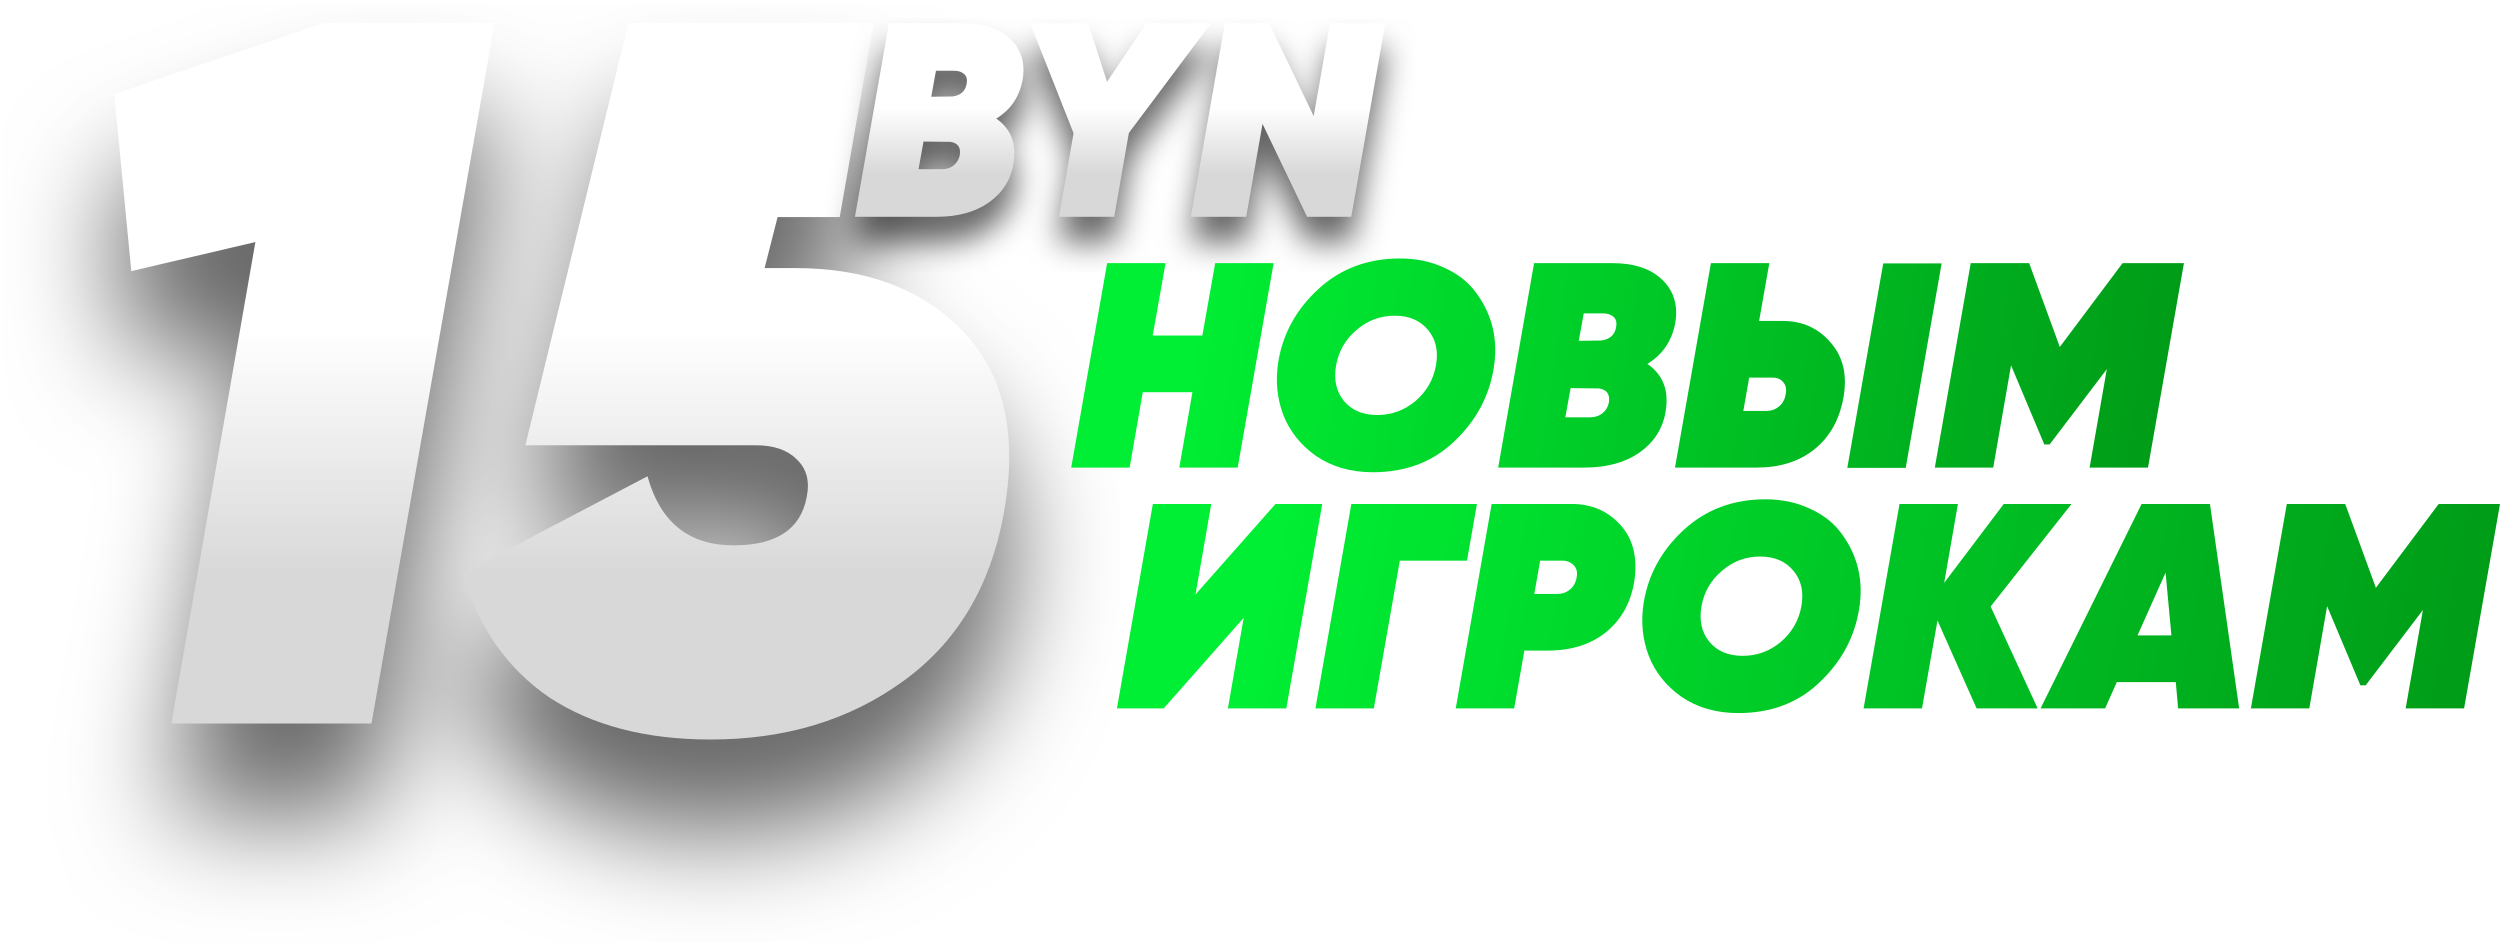
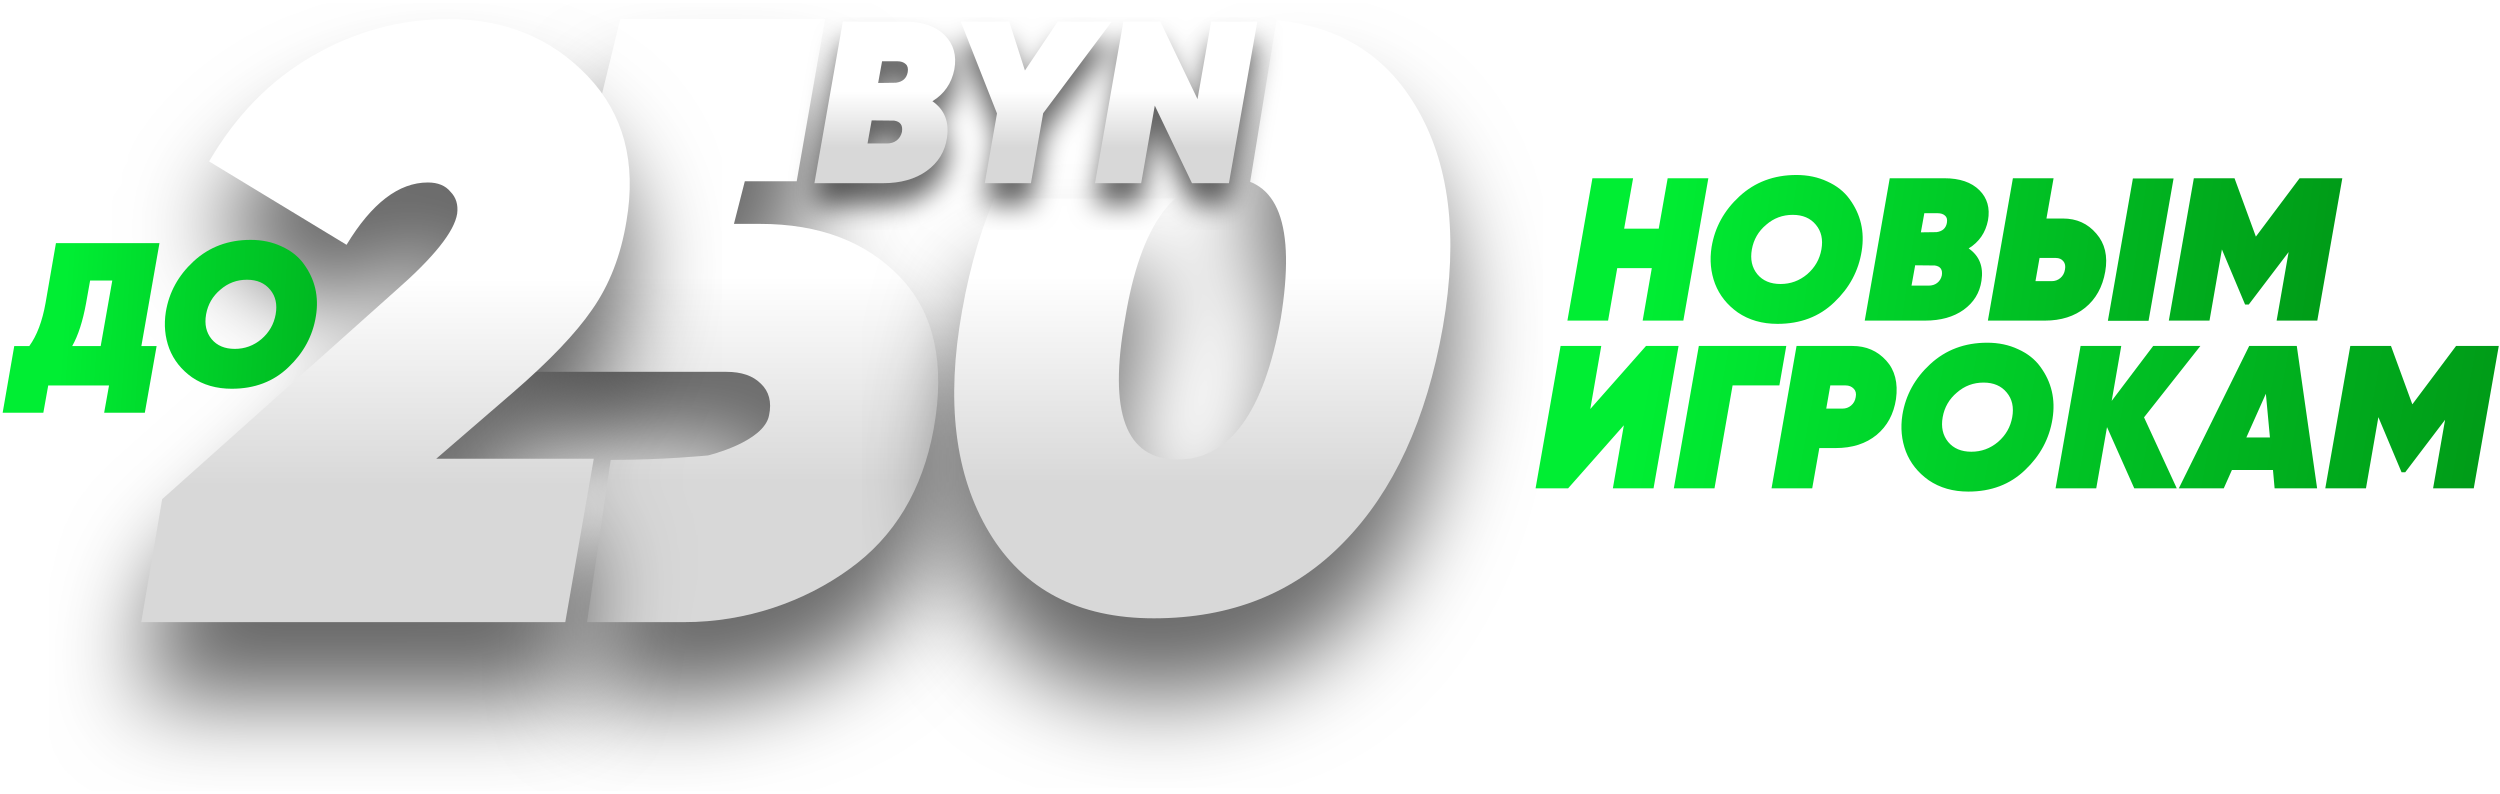
- <svg xmlns="http://www.w3.org/2000/svg" width="547" height="207" viewBox="0 0 547 207" fill="none">
+ <svg xmlns="http://www.w3.org/2000/svg" width="655" height="208" viewBox="0 0 655 208" fill="none">
  <g filter="url(#filter0_d)">
-     <path d="M25 20.549L70.991 5H108.222L81.284 158.304H37.483L55.88 52.962L28.723 59.313L25 20.549Z" fill="url(#paint0_linear)" />
-     <path d="M191.184 5L183.738 47.487H170.143L167.295 58.656H174.085C189.707 58.656 201.971 63.328 210.878 72.673C219.784 82.017 222.704 95.23 219.638 112.313C216.718 128.373 209.345 140.637 197.518 149.106C185.838 157.574 171.822 161.808 155.469 161.808C141.307 161.808 129.553 158.742 120.209 152.61C111.011 146.332 104.66 137.279 101.156 125.453L141.672 104.21C144.446 114.284 150.724 119.321 160.506 119.321C169.851 119.321 175.18 115.817 176.494 108.809C177.224 105.305 176.494 102.531 174.304 100.486C172.26 98.442 169.267 97.42 165.324 97.42H114.953L137.511 5H191.184Z" fill="url(#paint1_linear)" />
+     <path d="M216.184 5L208.738 47.487H195.143L192.295 58.656H199.085C214.707 58.656 226.971 63.328 235.878 72.673C244.784 82.017 247.704 95.23 244.638 112.313C241.718 128.373 234.345 140.637 222.518 149.106C210.838 157.574 195.63 163 179.277 163C165.115 163 165.308 163 165.308 163H153.808L160 120.5C173.969 120.5 185.506 119.321 185.506 119.321C185.506 119.321 200.18 115.817 201.494 108.809C202.224 105.305 201.494 102.531 199.304 100.486C197.26 98.442 194.267 97.42 190.324 97.42H139.953L162.511 5H216.184Z" fill="url(#paint0_linear)" />
  </g>
  <g filter="url(#filter1_d)">
-     <path d="M223.728 17.601C223.002 21.271 221.085 24.055 217.979 25.951C221.166 28.17 222.437 31.377 221.791 35.572C221.267 39.162 219.492 42.046 216.467 44.225C213.482 46.363 209.649 47.432 204.97 47.432H187.059L194.502 5.075H210.718C215.317 5.075 218.806 6.265 221.186 8.645C223.526 10.985 224.373 13.97 223.728 17.601ZM208.782 15.483H204.788L203.76 21.171L208.419 21.11C210.194 20.868 211.223 19.94 211.505 18.327C211.666 17.359 211.485 16.653 210.96 16.209C210.436 15.725 209.71 15.483 208.782 15.483ZM209.992 33.999C210.275 32.264 209.589 31.276 207.935 31.034L202.065 30.973L200.976 37.024H206.059C207.068 37.024 207.915 36.762 208.6 36.237C209.327 35.673 209.79 34.926 209.992 33.999ZM250.808 5.075H264.967L246.996 29.097L243.789 47.432H231.688L234.894 29.158L225.395 5.075H238.101L242.216 17.903L250.808 5.075ZM272.67 47.432H260.568L268.011 5.075H277.692L287.434 25.406L291.004 5.075H303.106L295.664 47.432H285.982L276.24 27.101L272.67 47.432Z" fill="url(#paint2_linear)" />
+     <mask id="mask0" mask-type="alpha" maskUnits="userSpaceOnUse" x="245" y="2" width="149" height="166">
+       <path d="M245 52H394V168H245V52Z" fill="url(#paint1_linear)" />
+       <path d="M335 2H394V155H310L335 2Z" fill="url(#paint2_linear)" />
+     </mask>
+     <g mask="url(#mask0)">
+       <path d="M302.29 162C282.548 162 268.171 154.493 259.158 139.48C250.145 124.466 247.785 105.091 252.077 81.355C256.368 57.19 264.952 38.459 277.827 25.161C290.845 11.72 307.511 5 327.825 5C347.424 5 361.73 12.507 370.742 27.52C379.755 42.391 382.187 61.766 378.038 85.645C373.747 109.953 365.092 128.755 352.074 142.053C339.198 155.351 322.604 162 302.29 162ZM335.55 83.5C339.556 58.906 334.907 46.609 321.602 46.609C307.726 46.609 298.785 58.906 294.779 83.5C290.344 108.094 294.922 120.391 308.513 120.391C322.103 120.391 331.116 108.094 335.55 83.5Z" fill="url(#paint3_linear)" />
+     </g>
  </g>
-   <path d="M263.074 73.421L265.886 57.574H278.666L270.806 102.304H258.026L260.902 85.818H250.039L247.163 102.304H234.383L242.243 57.574H255.023L252.211 73.421H263.074ZM300.387 103.326C295.573 103.326 291.42 102.134 287.926 99.748C284.561 97.362 282.175 94.359 280.77 90.738C279.406 87.117 279.044 83.262 279.683 79.172C280.706 72.995 283.624 67.692 288.438 63.261C293.294 58.788 299.258 56.552 306.33 56.552C309.908 56.552 313.146 57.233 316.042 58.596C318.982 59.917 321.303 61.749 323.007 64.092C326.543 68.906 327.821 74.358 326.841 80.45C325.862 86.67 322.986 92.037 318.215 96.553C313.529 101.069 307.586 103.326 300.387 103.326ZM294.061 87.735C295.765 89.78 298.193 90.802 301.345 90.802C304.498 90.802 307.288 89.78 309.716 87.735C312.145 85.647 313.636 83.049 314.189 79.939C314.743 76.829 314.168 74.252 312.464 72.207C310.76 70.12 308.332 69.076 305.179 69.076C301.984 69.076 299.194 70.12 296.809 72.207C294.38 74.252 292.889 76.829 292.336 79.939C291.782 83.049 292.357 85.647 294.061 87.735ZM366.523 70.801C365.756 74.678 363.732 77.617 360.452 79.62C363.818 81.963 365.16 85.349 364.478 89.78C363.924 93.571 362.05 96.617 358.855 98.917C355.702 101.175 351.655 102.304 346.714 102.304H327.799L335.659 57.574H352.784C357.641 57.574 361.326 58.831 363.839 61.344C366.31 63.815 367.204 66.967 366.523 70.801ZM350.74 68.565H346.522L345.436 74.571L350.356 74.507C352.231 74.252 353.317 73.272 353.615 71.568C353.785 70.546 353.594 69.8 353.04 69.332C352.486 68.82 351.719 68.565 350.74 68.565ZM352.018 88.118C352.316 86.286 351.592 85.243 349.845 84.987L343.647 84.923L342.496 91.313H347.864C348.929 91.313 349.824 91.036 350.548 90.483C351.315 89.886 351.805 89.098 352.018 88.118ZM384.381 102.304H366.489L374.349 57.574H387.128L384.892 70.226H390.068C394.37 70.226 397.864 71.802 400.547 74.955C403.274 78.065 404.211 82.048 403.359 86.904C402.507 91.76 400.398 95.552 397.033 98.278C393.71 100.962 389.493 102.304 384.381 102.304ZM416.97 102.368H404.19L412.049 57.638H424.829L416.97 102.368ZM382.719 82.623L381.441 89.907H386.553C387.576 89.907 388.47 89.588 389.237 88.949C390.047 88.267 390.536 87.373 390.707 86.265C390.92 85.157 390.749 84.284 390.196 83.645C389.642 82.964 388.854 82.623 387.831 82.623H382.719ZM464.425 57.574H477.844L469.984 102.304H457.204L460.974 80.77L448.45 97.256H447.3L440.015 79.939L436.117 102.304H423.337L431.197 57.574H443.977L450.686 75.913L464.425 57.574Z" fill="url(#paint3_linear)" />
-   <path d="M254.607 155H244.383L252.243 110.27H265.023L261.572 130.079L279.081 110.27H289.305L281.445 155H268.665L272.116 135.191L254.607 155ZM295.675 110.27H323.152L320.979 122.667H306.282L300.595 155H287.815L295.675 110.27ZM326.377 110.27H343.949C348.252 110.27 351.788 111.804 354.557 114.871C357.283 117.853 358.306 121.879 357.624 126.948C356.9 131.677 354.876 135.425 351.553 138.194C348.188 140.963 343.885 142.348 338.646 142.348H333.534L331.297 155H318.517L326.377 110.27ZM344.972 126.309C345.185 125.201 344.972 124.328 344.333 123.689C343.694 123.007 342.842 122.667 341.777 122.667H336.984L335.706 129.951H340.818C341.841 129.951 342.735 129.632 343.502 128.993C344.311 128.311 344.801 127.417 344.972 126.309ZM380.34 156.022C375.526 156.022 371.373 154.83 367.879 152.444C364.514 150.058 362.128 147.055 360.723 143.434C359.359 139.813 358.997 135.958 359.636 131.868C360.659 125.691 363.577 120.388 368.391 115.957C373.247 111.484 379.211 109.248 386.282 109.248C389.861 109.248 393.098 109.929 395.995 111.293C398.935 112.613 401.256 114.445 402.96 116.788C406.496 121.602 407.774 127.054 406.794 133.146C405.815 139.366 402.939 144.733 398.168 149.249C393.482 153.765 387.539 156.022 380.34 156.022ZM374.014 140.431C375.718 142.476 378.146 143.498 381.298 143.498C384.451 143.498 387.241 142.476 389.669 140.431C392.097 138.343 393.588 135.745 394.142 132.635C394.696 129.525 394.121 126.948 392.417 124.903C390.713 122.816 388.285 121.772 385.132 121.772C381.937 121.772 379.147 122.816 376.761 124.903C374.333 126.948 372.842 129.525 372.288 132.635C371.735 135.745 372.31 138.343 374.014 140.431ZM438.424 110.27H453.249L435.549 132.699L445.837 155H432.482L423.919 135.766L420.532 155H407.752L415.612 110.27H428.392L425.389 127.523L438.424 110.27ZM489.929 155H476.573L476.062 149.249H463.154L460.598 155H446.477L468.586 110.27H483.539L489.929 155ZM473.826 125.287L467.691 139.025H475.104L473.826 125.287ZM533.582 110.27H547.001L539.141 155H526.361L530.132 133.466L517.607 149.952H516.457L509.172 132.635L505.274 155H492.494L500.354 110.27H513.134L519.844 128.609L533.582 110.27Z" fill="url(#paint4_linear)" />
+   <g filter="url(#filter2_d)">
+     <path d="M250.044 18.169C249.317 21.84 247.401 24.623 244.295 26.519C247.482 28.738 248.753 31.945 248.107 36.14C247.583 39.73 245.808 42.615 242.782 44.793C239.797 46.931 235.965 48 231.286 48H213.375L220.818 5.644H237.034C241.633 5.644 245.122 6.834 247.502 9.214C249.842 11.553 250.689 14.539 250.044 18.169ZM235.098 16.051H231.104L230.076 21.739L234.735 21.678C236.51 21.436 237.538 20.509 237.821 18.895C237.982 17.927 237.801 17.221 237.276 16.777C236.752 16.293 236.026 16.051 235.098 16.051ZM236.308 34.567C236.59 32.832 235.905 31.844 234.251 31.602L228.381 31.541L227.292 37.592H232.375C233.383 37.592 234.231 37.33 234.916 36.806C235.642 36.241 236.106 35.495 236.308 34.567ZM277.124 5.644H291.283L273.312 29.666L270.105 48H258.003L261.21 29.726L251.71 5.644H264.417L268.532 18.472L277.124 5.644ZM298.986 48H286.884L294.327 5.644H304.008L313.75 25.975L317.32 5.644H329.422L321.979 48H312.298L302.556 27.669L298.986 48Z" fill="url(#paint4_linear)" />
+   </g>
+   <g filter="url(#filter3_d)">
+     <path d="M148.104 163H37L42.489 130.782L103.53 76.276C113.631 67.45 119.047 60.682 119.779 55.975C120.072 53.621 119.486 51.709 118.022 50.237C116.705 48.619 114.729 47.81 112.094 47.81C104.482 47.81 97.382 53.253 90.795 64.14L54.785 42.293C61.812 30.23 70.814 21.035 81.793 14.71C92.918 8.236 104.848 5 117.583 5C132.368 5 144.517 10.002 154.032 20.006C163.401 29.862 166.767 42.514 164.132 57.961C162.669 66.935 159.668 74.658 155.13 81.131C150.885 87.31 144.005 94.519 134.49 102.757L114.289 120.19H155.569L148.104 163Z" fill="url(#paint5_linear)" />
+   </g>
+   <path d="M14.658 63.699H41.781L37.038 90.662H41.035L37.944 108.141H27.287L28.566 101H12.633L11.354 108.141H0.696L3.734 90.662H7.677C9.666 87.927 11.087 84.161 11.94 79.365L14.658 63.699ZM18.921 90.662H26.381L29.418 73.504H23.61L22.544 79.472C21.691 84.161 20.484 87.891 18.921 90.662ZM60.715 101.853C56.7 101.853 53.236 100.858 50.324 98.868C47.517 96.879 45.528 94.375 44.355 91.355C43.218 88.335 42.916 85.12 43.449 81.71C44.302 76.559 46.736 72.136 50.75 68.441C54.8 64.711 59.773 62.846 65.67 62.846C68.654 62.846 71.354 63.415 73.77 64.551C76.221 65.653 78.157 67.18 79.578 69.134C82.527 73.148 83.593 77.696 82.776 82.776C81.959 87.962 79.561 92.439 75.582 96.204C71.674 99.97 66.718 101.853 60.715 101.853ZM55.439 88.85C56.86 90.556 58.885 91.408 61.514 91.408C64.143 91.408 66.47 90.556 68.495 88.85C70.519 87.11 71.763 84.943 72.225 82.349C72.686 79.756 72.207 77.607 70.786 75.902C69.365 74.161 67.34 73.29 64.711 73.29C62.047 73.29 59.72 74.161 57.73 75.902C55.706 77.607 54.462 79.756 54 82.349C53.538 84.943 54.018 87.11 55.439 88.85Z" fill="url(#paint6_linear)" />
+   <path d="M434.585 59.914L436.93 46.699H447.587L441.033 84H430.375L432.773 70.252H423.714L421.316 84H410.659L417.213 46.699H427.871L425.526 59.914H434.585ZM465.701 84.853C461.686 84.853 458.223 83.858 455.31 81.868C452.503 79.879 450.514 77.375 449.342 74.355C448.205 71.335 447.903 68.12 448.436 64.71C449.288 59.559 451.722 55.136 455.736 51.441C459.786 47.711 464.759 45.846 470.657 45.846C473.641 45.846 476.341 46.415 478.756 47.551C481.207 48.653 483.144 50.18 484.565 52.134C487.513 56.148 488.579 60.696 487.762 65.776C486.945 70.962 484.547 75.439 480.568 79.204C476.66 82.97 471.705 84.853 465.701 84.853ZM460.425 71.85C461.846 73.556 463.871 74.408 466.5 74.408C469.129 74.408 471.456 73.556 473.481 71.85C475.506 70.11 476.749 67.943 477.211 65.349C477.673 62.756 477.193 60.607 475.772 58.902C474.351 57.161 472.326 56.291 469.697 56.291C467.033 56.291 464.706 57.161 462.717 58.902C460.692 60.607 459.448 62.756 458.987 65.349C458.525 67.943 459.004 70.11 460.425 71.85ZM520.853 57.729C520.213 60.962 518.526 63.413 515.791 65.083C518.597 67.037 519.716 69.861 519.148 73.556C518.686 76.717 517.123 79.257 514.458 81.176C511.83 83.059 508.455 84 504.334 84H488.561L495.115 46.699H509.396C513.446 46.699 516.519 47.747 518.615 49.843C520.675 51.903 521.421 54.532 520.853 57.729ZM507.691 55.864H504.174L503.268 60.873L507.371 60.82C508.934 60.607 509.84 59.79 510.089 58.369C510.231 57.516 510.071 56.894 509.609 56.504C509.147 56.077 508.508 55.864 507.691 55.864ZM508.757 72.17C509.005 70.643 508.401 69.772 506.945 69.559L501.776 69.506L500.817 74.835H505.293C506.181 74.835 506.927 74.604 507.531 74.142C508.171 73.644 508.579 72.987 508.757 72.17ZM535.745 84H520.825L527.379 46.699H538.036L536.171 57.25H540.488C544.076 57.25 546.989 58.564 549.227 61.193C551.5 63.786 552.282 67.108 551.572 71.158C550.861 75.208 549.103 78.369 546.296 80.643C543.525 82.881 540.008 84 535.745 84ZM562.922 84.053H552.264L558.819 46.752H569.476L562.922 84.053ZM534.36 67.587L533.294 73.662H537.557C538.409 73.662 539.156 73.396 539.795 72.863C540.47 72.294 540.878 71.549 541.021 70.625C541.198 69.701 541.056 68.973 540.594 68.44C540.132 67.872 539.475 67.587 538.623 67.587H534.36ZM602.496 46.699H613.686L607.132 84H596.474L599.618 66.042L589.174 79.79H588.215L582.14 65.349L578.889 84H568.232L574.786 46.699H585.444L591.039 61.992L602.496 46.699Z" fill="url(#paint7_linear)" />
+   <path d="M410.846 127.944H402.32L408.874 90.643H419.532L416.654 107.162L431.255 90.643H439.781L433.226 127.944H422.569L425.447 111.425L410.846 127.944ZM445.093 90.643H468.007L466.195 100.981H453.939L449.196 127.944H438.539L445.093 90.643ZM470.696 90.643H485.35C488.938 90.643 491.887 91.922 494.196 94.48C496.469 96.966 497.322 100.324 496.753 104.551C496.15 108.494 494.462 111.621 491.691 113.93C488.885 116.239 485.297 117.393 480.927 117.393H476.664L474.799 127.944H464.142L470.696 90.643ZM486.203 104.018C486.38 103.095 486.203 102.366 485.67 101.833C485.137 101.265 484.426 100.981 483.538 100.981H479.542L478.476 107.056H482.739C483.591 107.056 484.338 106.789 484.977 106.256C485.652 105.688 486.06 104.942 486.203 104.018ZM515.697 128.797C511.682 128.797 508.219 127.802 505.306 125.813C502.499 123.823 500.51 121.319 499.338 118.299C498.201 115.28 497.899 112.065 498.432 108.654C499.284 103.503 501.718 99.08 505.732 95.386C509.782 91.656 514.755 89.79 520.653 89.79C523.637 89.79 526.337 90.359 528.752 91.496C531.203 92.597 533.14 94.124 534.561 96.078C537.509 100.093 538.575 104.64 537.758 109.72C536.941 114.907 534.543 119.383 530.564 123.148C526.656 126.914 521.701 128.797 515.697 128.797ZM510.421 115.795C511.842 117.5 513.867 118.353 516.496 118.353C519.125 118.353 521.452 117.5 523.477 115.795C525.502 114.054 526.745 111.887 527.207 109.294C527.669 106.7 527.189 104.551 525.768 102.846C524.347 101.105 522.322 100.235 519.693 100.235C517.029 100.235 514.702 101.105 512.713 102.846C510.688 104.551 509.444 106.7 508.983 109.294C508.521 111.887 509 114.054 510.421 115.795ZM564.135 90.643H576.497L561.737 109.347L570.316 127.944H559.179L552.038 111.905L549.214 127.944H538.557L545.111 90.643H555.769L553.264 105.031L564.135 90.643ZM607.085 127.944H595.948L595.522 123.148H584.758L582.626 127.944H570.85L589.287 90.643H601.757L607.085 127.944ZM593.657 103.166L588.541 114.622H594.723L593.657 103.166ZM643.489 90.643H654.679L648.125 127.944H637.467L640.611 109.986L630.167 123.735H629.208L623.133 109.294L619.883 127.944H609.225L615.779 90.643H626.437L632.032 105.937L643.489 90.643Z" fill="url(#paint8_linear)" />
  <defs>
-     <filter id="filter0_d" x="0.874" y="0.979" width="244.067" height="205.059" filterUnits="userSpaceOnUse" color-interpolation-filters="sRGB">
+     <filter id="filter0_d" x="115.828" y="0.979" width="154.114" height="206.251" filterUnits="userSpaceOnUse" color-interpolation-filters="sRGB">
      <feFlood flood-opacity="0" result="BackgroundImageFix" />
      <feColorMatrix in="SourceAlpha" type="matrix" values="0 0 0 0 0 0 0 0 0 0 0 0 0 0 0 0 0 0 127 0" />
      <feOffset dy="20.105" />
      <feGaussianBlur stdDeviation="12.063" />
      <feColorMatrix type="matrix" values="0 0 0 0 0 0 0 0 0 0 0 0 0 0 0 0 0 0 0.6 0" />
      <feBlend mode="normal" in2="BackgroundImageFix" result="effect1_dropShadow" />
      <feBlend mode="normal" in="SourceGraphic" in2="effect1_dropShadow" result="shape" />
    </filter>
-     <filter id="filter1_d" x="180.394" y="3.964" width="129.378" height="55.688" filterUnits="userSpaceOnUse" color-interpolation-filters="sRGB">
+     <filter id="filter1_d" x="225.874" y="0.979" width="178.251" height="205.251" filterUnits="userSpaceOnUse" color-interpolation-filters="sRGB">
+       <feFlood flood-opacity="0" result="BackgroundImageFix" />
+       <feColorMatrix in="SourceAlpha" type="matrix" values="0 0 0 0 0 0 0 0 0 0 0 0 0 0 0 0 0 0 127 0" />
+       <feOffset dy="20.105" />
+       <feGaussianBlur stdDeviation="12.063" />
+       <feColorMatrix type="matrix" values="0 0 0 0 0 0 0 0 0 0 0 0 0 0 0 0 0 0 0.6 0" />
+       <feBlend mode="normal" in2="BackgroundImageFix" result="effect1_dropShadow" />
+       <feBlend mode="normal" in="SourceGraphic" in2="effect1_dropShadow" result="shape" />
+     </filter>
+     <filter id="filter2_d" x="206.709" y="4.533" width="129.378" height="55.688" filterUnits="userSpaceOnUse" color-interpolation-filters="sRGB">
      <feFlood flood-opacity="0" result="BackgroundImageFix" />
      <feColorMatrix in="SourceAlpha" type="matrix" values="0 0 0 0 0 0 0 0 0 0 0 0 0 0 0 0 0 0 127 0" />
      <feOffset dy="5.555" />
      <feGaussianBlur stdDeviation="3.333" />
      <feColorMatrix type="matrix" values="0 0 0 0 0 0 0 0 0 0 0 0 0 0 0 0 0 0 0.6 0" />
      <feBlend mode="normal" in2="BackgroundImageFix" result="effect1_dropShadow" />
      <feBlend mode="normal" in="SourceGraphic" in2="effect1_dropShadow" result="shape" />
    </filter>
-     <linearGradient id="paint0_linear" x1="117.37" y1="72.304" x2="117.37" y2="126.304" gradientUnits="userSpaceOnUse">
+     <filter id="filter3_d" x="12.874" y="0.979" width="176.251" height="206.251" filterUnits="userSpaceOnUse" color-interpolation-filters="sRGB">
+       <feFlood flood-opacity="0" result="BackgroundImageFix" />
+       <feColorMatrix in="SourceAlpha" type="matrix" values="0 0 0 0 0 0 0 0 0 0 0 0 0 0 0 0 0 0 127 0" />
+       <feOffset dy="20.105" />
+       <feGaussianBlur stdDeviation="12.063" />
+       <feColorMatrix type="matrix" values="0 0 0 0 0 0 0 0 0 0 0 0 0 0 0 0 0 0 0.6 0" />
+       <feBlend mode="normal" in2="BackgroundImageFix" result="effect1_dropShadow" />
+       <feBlend mode="normal" in="SourceGraphic" in2="effect1_dropShadow" result="shape" />
+     </filter>
+     <linearGradient id="paint0_linear" x1="142.37" y1="72.304" x2="142.37" y2="126.304" gradientUnits="userSpaceOnUse">
      <stop stop-color="white" />
      <stop offset="1" stop-color="#D8D8D8" />
    </linearGradient>
-     <linearGradient id="paint1_linear" x1="117.37" y1="72.304" x2="117.37" y2="126.304" gradientUnits="userSpaceOnUse">
+     <linearGradient id="paint1_linear" x1="265.19" y1="73.249" x2="265.19" y2="130.415" gradientUnits="userSpaceOnUse">
      <stop stop-color="white" />
      <stop offset="1" stop-color="#D8D8D8" />
    </linearGradient>
-     <linearGradient id="paint2_linear" x1="244.014" y1="23.432" x2="244.014" y2="38.075" gradientUnits="userSpaceOnUse">
+     <linearGradient id="paint2_linear" x1="265.19" y1="73.249" x2="265.19" y2="130.415" gradientUnits="userSpaceOnUse">
      <stop stop-color="white" />
      <stop offset="1" stop-color="#D8D8D8" />
    </linearGradient>
-     <linearGradient id="paint3_linear" x1="261.651" y1="70.304" x2="476.941" y2="101.365" gradientUnits="userSpaceOnUse">
+     <linearGradient id="paint3_linear" x1="267.615" y1="72.386" x2="267.615" y2="126.452" gradientUnits="userSpaceOnUse">
+       <stop stop-color="white" />
+       <stop offset="1" stop-color="#D8D8D8" />
+     </linearGradient>
+     <linearGradient id="paint4_linear" x1="270.33" y1="24" x2="270.33" y2="38.643" gradientUnits="userSpaceOnUse">
+       <stop stop-color="white" />
+       <stop offset="1" stop-color="#D8D8D8" />
+     </linearGradient>
+     <linearGradient id="paint5_linear" x1="54.344" y1="72.816" x2="54.344" y2="127.226" gradientUnits="userSpaceOnUse">
+       <stop stop-color="white" />
+       <stop offset="1" stop-color="#D8D8D8" />
+     </linearGradient>
+     <linearGradient id="paint6_linear" x1="17.118" y1="74" x2="120.903" y2="81.016" gradientUnits="userSpaceOnUse">
      <stop stop-color="#00EE33" />
      <stop offset="1" stop-color="#009A17" />
    </linearGradient>
-     <linearGradient id="paint4_linear" x1="278.458" y1="123" x2="543.308" y2="171.871" gradientUnits="userSpaceOnUse">
+     <linearGradient id="paint7_linear" x1="433.398" y1="57" x2="612.933" y2="82.903" gradientUnits="userSpaceOnUse">
+       <stop stop-color="#00EE33" />
+       <stop offset="1" stop-color="#009A17" />
+     </linearGradient>
+     <linearGradient id="paint8_linear" x1="430.735" y1="100.944" x2="651.6" y2="141.699" gradientUnits="userSpaceOnUse">
      <stop stop-color="#00EE33" />
      <stop offset="1" stop-color="#009A17" />
    </linearGradient>
  </defs>
</svg>
